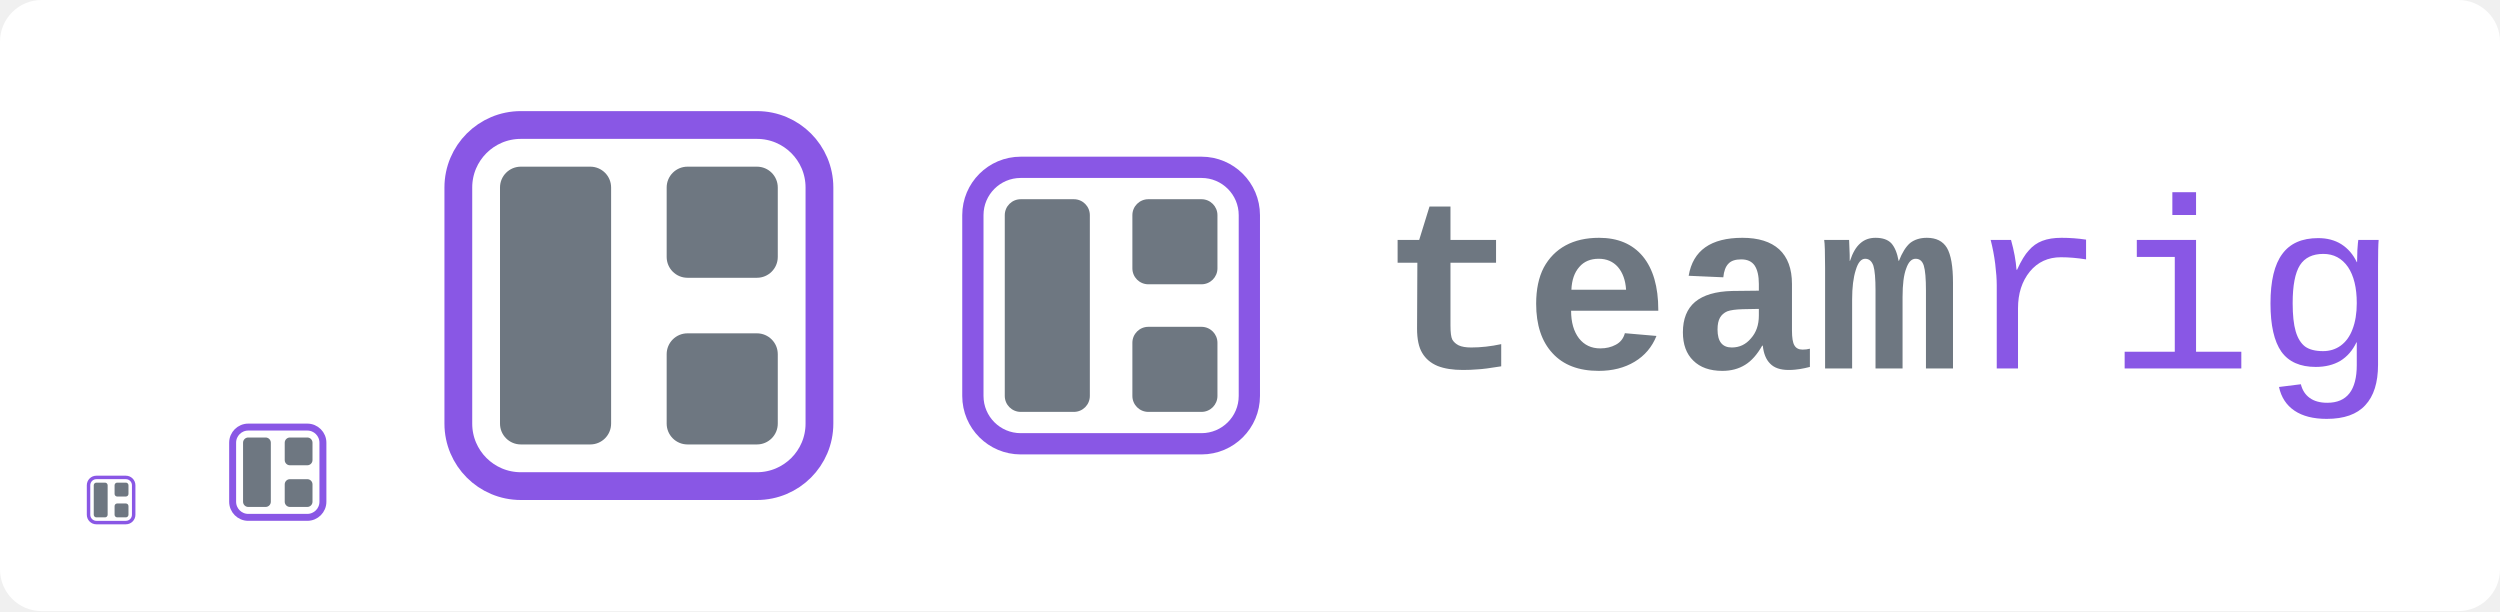
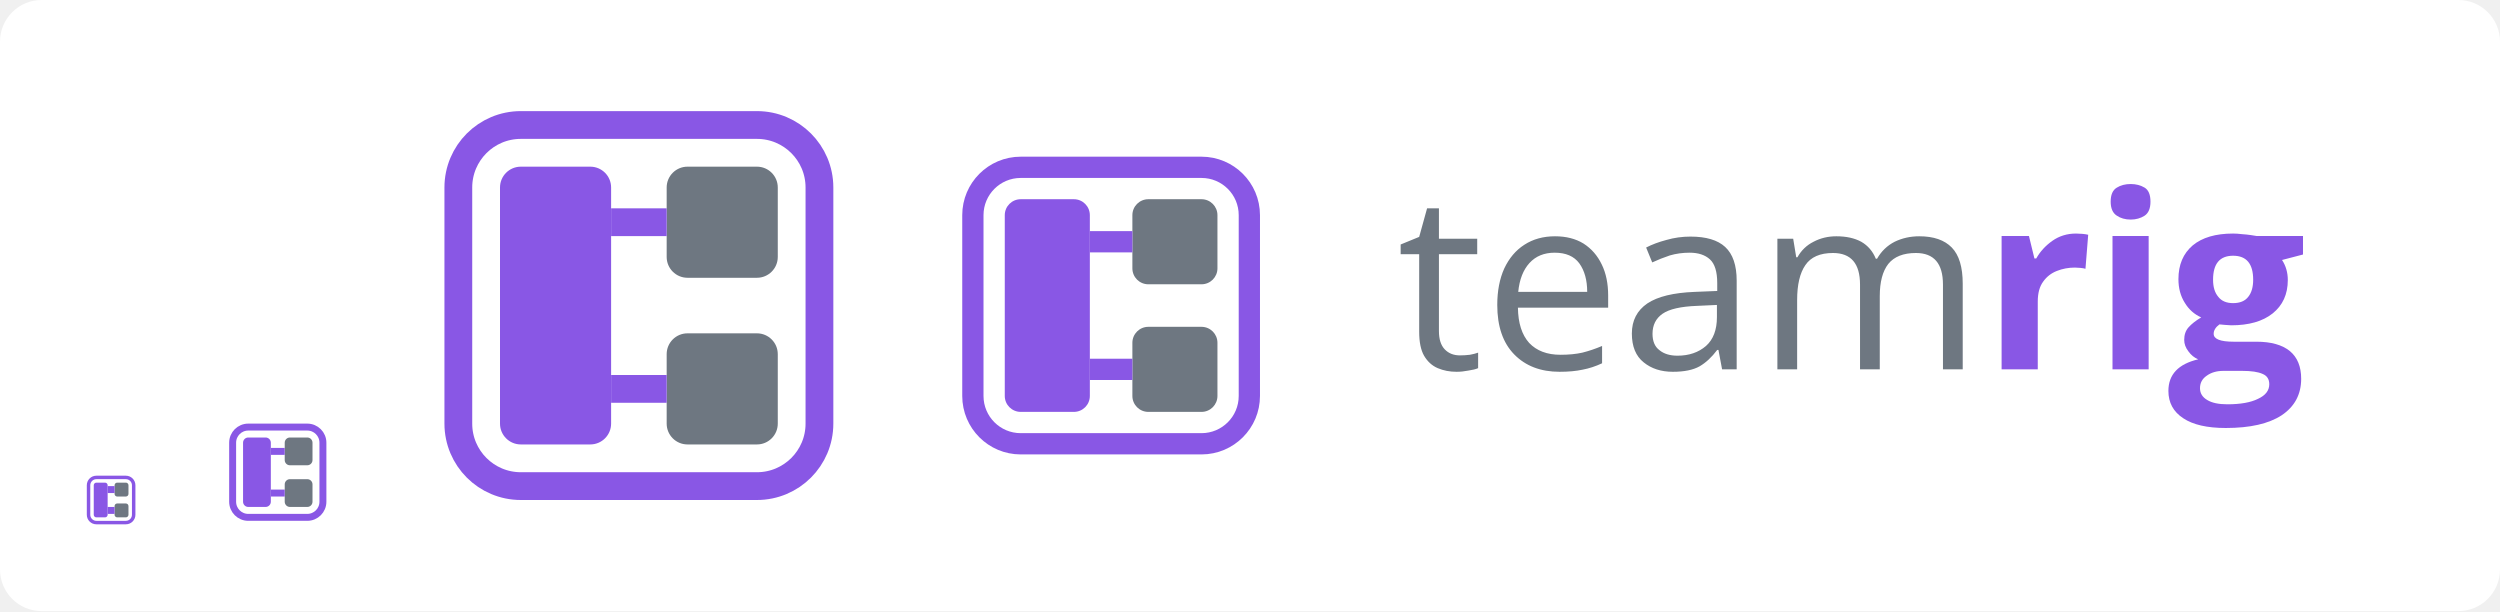
<svg xmlns="http://www.w3.org/2000/svg" width="720" height="176" viewBox="0 0 720 176" role="img" aria-label="teamrig icon at 16, 32 and 128 px and logo, on a light background">
  <rect width="720" height="176" rx="12" fill="#ffffff" />
  <g transform="translate(24 136) scale(0.25)">
    <rect fill="none" stroke="#8957e5" x="6" y="6" width="52" height="52" rx="9" stroke-width="4" />
-     <rect fill="#6e7781" x="12" y="12" width="16" height="40" rx="3" />
+     <rect fill="#8957e5" x="12" y="12" width="16" height="40" rx="3" />
    <rect fill="#6e7781" x="36" y="12" width="16" height="16" rx="3" />
    <rect fill="#6e7781" x="36" y="36" width="16" height="16" rx="3" />
+     <rect fill="#8957e5" x="28" y="16" width="8" height="8" />
+     <rect fill="#8957e5" x="28" y="40" width="8" height="8" />
  </g>
  <g transform="translate(64 120) scale(0.5)">
    <rect fill="none" stroke="#8957e5" x="6" y="6" width="52" height="52" rx="9" stroke-width="4" />
-     <rect fill="#6e7781" x="12" y="12" width="16" height="40" rx="3" />
+     <rect fill="#8957e5" x="12" y="12" width="16" height="40" rx="3" />
    <rect fill="#6e7781" x="36" y="12" width="16" height="16" rx="3" />
    <rect fill="#6e7781" x="36" y="36" width="16" height="16" rx="3" />
+     <rect fill="#8957e5" x="28" y="18" width="8" height="4" />
+     <rect fill="#8957e5" x="28" y="42" width="8" height="4" />
  </g>
  <g transform="translate(120 24) scale(2)">
    <rect fill="none" stroke="#8957e5" x="6" y="6" width="52" height="52" rx="9" stroke-width="4" />
-     <rect fill="#6e7781" x="12" y="12" width="16" height="40" rx="3" />
+     <rect fill="#8957e5" x="12" y="12" width="16" height="40" rx="3" />
    <rect fill="#6e7781" x="36" y="12" width="16" height="16" rx="3" />
    <rect fill="#6e7781" x="36" y="36" width="16" height="16" rx="3" />
+     <rect fill="#8957e5" x="28" y="18" width="8" height="4" />
+     <rect fill="#8957e5" x="28" y="42" width="8" height="4" />
  </g>
  <g transform="translate(264 32) scale(0.875)">
    <g transform="translate(8 8) scale(1.75)">
      <rect fill="none" stroke="#8957e5" x="6" y="6" width="52" height="52" rx="9" stroke-width="4" />
-       <rect fill="#6e7781" x="12" y="12" width="16" height="40" rx="3" />
+       <rect fill="#8957e5" x="12" y="12" width="16" height="40" rx="3" />
      <rect fill="#6e7781" x="36" y="12" width="16" height="16" rx="3" />
      <rect fill="#6e7781" x="36" y="36" width="16" height="16" rx="3" />
+       <rect fill="#8957e5" x="28" y="18" width="8" height="4" />
+       <rect fill="#8957e5" x="28" y="42" width="8" height="4" />
    </g>
-     <path fill="#6e7781" d="M164.8 49.9H158.3V42.4H165.4L168.8 31.4H175.7V42.4H190.7V49.9H175.7V70.6Q175.7 74 176.3 75.2Q177 76.4 178.4 77.1Q179.9 77.8 182.5 77.8Q187.3 77.8 192.4 76.7V84Q186.9 84.9 184.6 85Q182.3 85.2 179.8 85.2Q174.8 85.2 171.5 83.9Q168.1 82.5 166.4 79.6Q164.7 76.8 164.7 71.6ZM224.5 85.5Q214.6 85.5 209.3 79.7Q203.9 73.9 203.9 63.4Q203.9 56.3 206.4 51.5Q209 46.7 213.6 44.2Q218.2 41.7 224.6 41.7Q233.9 41.7 239 47.8Q244.1 54 244.1 65.4V65.7H215.4Q215.4 71.4 218 74.8Q220.6 78.1 225 78.1Q227.9 78.1 230.1 76.9Q232.4 75.7 233.1 73.1L243.5 74Q241.3 79.5 236.3 82.5Q231.3 85.5 224.5 85.5ZM224.5 48.6Q220.4 48.6 218.1 51.3Q215.7 54 215.5 58.8H233.5Q233.2 54.1 230.8 51.3Q228.4 48.6 224.5 48.6ZM265.2 85.5Q259 85.5 255.6 82.1Q252.2 78.8 252.2 72.8Q252.2 66.2 256.2 62.8Q260.3 59.4 268.4 59.2L277.2 59.1V56.9Q277.2 52.9 275.8 50.8Q274.4 48.8 271.4 48.8Q268.5 48.8 267.2 50.2Q265.8 51.6 265.5 54.7L254.1 54.2Q256.2 41.7 271.8 41.7Q279.7 41.7 283.9 45.5Q288.1 49.4 288.1 56.9V72.2Q288.1 75.8 288.9 77.1Q289.7 78.5 291.6 78.5Q292.9 78.5 294 78.2V84.2Q293.1 84.4 292.3 84.6Q291.5 84.8 290.7 84.9Q289.9 85 289.1 85.1Q288.2 85.2 287 85.2Q282.9 85.2 280.9 83.1Q278.9 81.1 278.5 77.2H278.3Q275.8 81.6 272.7 83.5Q269.5 85.5 265.2 85.5ZM277.2 65.1 271.9 65.2Q268.4 65.3 266.8 65.9Q265.2 66.6 264.4 68Q263.6 69.4 263.6 71.9Q263.6 77.8 268.3 77.8Q272.1 77.8 274.6 74.8Q277.2 71.9 277.2 67.3ZM315.6 84.7V59Q315.6 53.2 314.9 50.9Q314.1 48.6 312.2 48.6Q310.2 48.6 309.1 52.3Q307.9 56 307.9 62V84.7H299V51.5Q299 44.1 298.7 42.4H306.9L307.1 47.4V49.3H307.2Q308.5 45.3 310.6 43.5Q312.6 41.7 315.6 41.7Q319.1 41.7 320.8 43.5Q322.5 45.4 323.2 49.3H323.3Q324.9 45.2 327 43.4Q329.2 41.7 332.5 41.7Q337.1 41.7 339.1 45Q341.1 48.4 341.1 56.5V84.7H332.2V59Q332.2 53.2 331.5 50.9Q330.8 48.6 328.8 48.6Q326.8 48.6 325.7 51.8Q324.5 54.9 324.5 61.2V84.7Z" />
-     <path fill="#8957e5" d="M384.9 48.8Q380.5 48.1 376.6 48.1Q370.3 48.1 366.4 52.8Q362.5 57.6 362.5 64.9V84.7H355.5V57.3Q355.5 54.4 355 50.3Q354.5 46.3 353.5 42.4H360.2Q361.7 47.8 362 52.2H362.2Q364.2 47.8 366.1 45.8Q367.9 43.7 370.5 42.7Q373.1 41.7 376.8 41.7Q380.9 41.7 384.9 42.3ZM421.1 79.2H436V84.7H397.6V79.2H414.1V48H401.6V42.4H421.1ZM413.3 34.2V26.7H421.1V34.2ZM464.1 101.3Q457.5 101.3 453.5 98.6Q449.5 95.9 448.4 90.8L455.6 89.9Q456.3 92.8 458.5 94.4Q460.7 96 464.3 96Q474 96 474 83.6V76.1H473.9Q472 80.1 468.6 82.2Q465.2 84.2 460.5 84.2Q452.8 84.2 449.2 79.2Q445.6 74.1 445.6 63.3Q445.6 52.2 449.5 47Q453.3 41.8 461.3 41.8Q465.7 41.8 468.9 43.8Q472.2 45.9 474 49.7H474.1Q474.1 48.5 474.2 45.7Q474.4 42.9 474.5 42.4H481.2Q481 44.5 481 51.2V83.5Q481 92.3 476.8 96.8Q472.7 101.3 464.1 101.3ZM474 63.2Q474 55.6 471.1 51.3Q468.1 47 463 47Q457.7 47 455.3 50.7Q452.9 54.5 452.9 63.2Q452.9 69.1 453.9 72.5Q454.9 75.9 457 77.5Q459.1 79 462.9 79Q466.2 79 468.7 77.2Q471.3 75.3 472.6 71.8Q474 68.2 474 63.2Z" />
+     <path fill="#6e7781" d="M178.8 80.4Q180.4 80.4 182.1 80.2Q183.7 79.9 184.8 79.5L184.8 84.6Q183.7 85.1 181.6 85.4Q179.6 85.8 177.7 85.8Q174.3 85.8 171.5 84.6Q168.7 83.4 167 80.5Q165.4 77.7 165.4 72.6L165.4 47.1L159.3 47.1L159.3 43.9L165.4 41.4L168 32L171.9 32L171.9 42L184.5 42L184.5 47.1L171.9 47.1L171.9 72.4Q171.9 76.4 173.8 78.4Q175.7 80.4 178.8 80.4M210.1 41.2Q215.6 41.2 219.5 43.6Q223.4 46.1 225.5 50.5Q227.6 54.8 227.6 60.7L227.6 64.7L197.9 64.7Q198 72.3 201.6 76.3Q205.3 80.2 211.9 80.2Q216 80.2 219.1 79.5Q222.3 78.7 225.6 77.3L225.6 83Q222.4 84.5 219.2 85.1Q216 85.8 211.6 85.8Q202.3 85.8 196.7 80.1Q191.1 74.4 191.1 63.8Q191.1 56.9 193.4 51.8Q195.8 46.7 200 44Q204.3 41.2 210.1 41.2M210 46.6Q204.8 46.6 201.7 50Q198.6 53.4 198 59.5L220.7 59.5Q220.7 53.7 218.1 50.1Q215.5 46.6 210 46.6M254.7 41.3Q262.4 41.3 266.1 44.7Q269.9 48.2 269.9 55.8L269.9 85L265.1 85L263.9 78.6L263.5 78.6Q260.8 82.2 257.7 84Q254.5 85.8 248.9 85.8Q243.1 85.8 239.3 82.7Q235.4 79.6 235.4 73.2Q235.4 66.8 240.5 63.3Q245.6 59.9 256.1 59.5L263.5 59.2L263.5 56.6Q263.5 51 261.1 48.8Q258.7 46.6 254.4 46.6Q251 46.6 247.9 47.5Q244.9 48.5 242.1 49.8L240.1 44.9Q243 43.4 246.8 42.4Q250.6 41.3 254.7 41.3M263.4 67.8L263.4 63.8L256.9 64.1Q248.8 64.4 245.5 66.7Q242.2 69 242.2 73.3Q242.2 77 244.5 78.7Q246.7 80.5 250.4 80.5Q256.1 80.5 259.8 77.3Q263.4 74.1 263.4 67.8M330 41.2Q337.1 41.2 340.7 44.9Q344.3 48.6 344.3 56.8L344.3 85L337.8 85L337.8 57.1Q337.8 46.7 328.9 46.7Q322.7 46.7 319.8 50.3Q317 53.9 317 60.9L317 85L310.5 85L310.5 57.1Q310.5 46.7 301.6 46.7Q295.2 46.7 292.5 50.7Q289.8 54.6 289.8 62.2L289.8 85L283.3 85L283.3 42L288.5 42L289.5 48.1L289.9 48.1Q291.8 44.7 295.2 43Q298.6 41.2 302.7 41.2Q307.6 41.2 310.9 43Q314.2 44.9 315.7 48.6L316.1 48.6Q318.2 44.9 321.9 43Q325.6 41.2 330 41.2" />
+     <path fill="#8957e5" d="M381.6 40.3Q382.5 40.3 383.7 40.4Q384.8 40.5 385.6 40.7L384.7 51.9Q384.1 51.7 383 51.6Q381.9 51.5 381.2 51.5Q378.1 51.5 375.3 52.6Q372.5 53.7 370.8 56.1Q369 58.5 369 62.7L369 85L357.1 85L357.1 41.1L366.1 41.1L367.9 48.5L368.5 48.5Q370.4 45.1 373.8 42.7Q377.2 40.3 381.6 40.3M399.6 24Q402.2 24 404.2 25.2Q406.1 26.4 406.1 29.8Q406.1 33.1 404.2 34.4Q402.2 35.7 399.6 35.7Q396.9 35.7 395 34.4Q393 33.1 393 29.8Q393 26.4 395 25.2Q396.9 24 399.6 24M393.6 41.1L405.5 41.1L405.5 85L393.6 85L393.6 41.1M430.9 104.3Q421.7 104.3 416.9 101.1Q412 97.9 412 92.1Q412 84 421.8 81.7Q419.9 80.9 418.6 79.1Q417.2 77.3 417.2 75.3Q417.2 72.8 418.6 71.2Q420.1 69.5 422.8 67.9Q419.4 66.4 417.4 63.1Q415.3 59.8 415.3 55.3Q415.3 48.2 420 44.2Q424.7 40.3 433.3 40.3Q434.6 40.3 436.2 40.5Q437.8 40.6 439.1 40.8Q440.5 41 441 41.1L456.3 41.1L456.3 47.2L449.4 49Q451.3 51.9 451.3 55.6Q451.3 62.6 446.3 66.6Q441.4 70.5 432.7 70.5Q430.6 70.4 428.8 70.2Q426.9 71.6 426.9 73.3Q426.9 75.9 433.5 75.9L441 75.9Q448.2 75.9 452 79Q455.7 82.1 455.7 88.1Q455.7 95.8 449.3 100.1Q442.9 104.3 430.9 104.3M433.3 63.2Q436.7 63.2 438.3 61.1Q439.9 59.1 439.9 55.5Q439.9 47.6 433.3 47.6Q426.7 47.6 426.7 55.5Q426.7 59.1 428.4 61.1Q430 63.2 433.3 63.2M431.4 96.5Q437.9 96.5 441.5 94.7Q445.2 93 445.2 89.9Q445.2 87.4 443 86.5Q440.8 85.5 436.3 85.5L430.1 85.5Q426.8 85.5 424.6 87.1Q422.4 88.6 422.4 91.2Q422.4 93.7 424.8 95.1Q427.1 96.5 431.4 96.5" />
  </g>
</svg>
